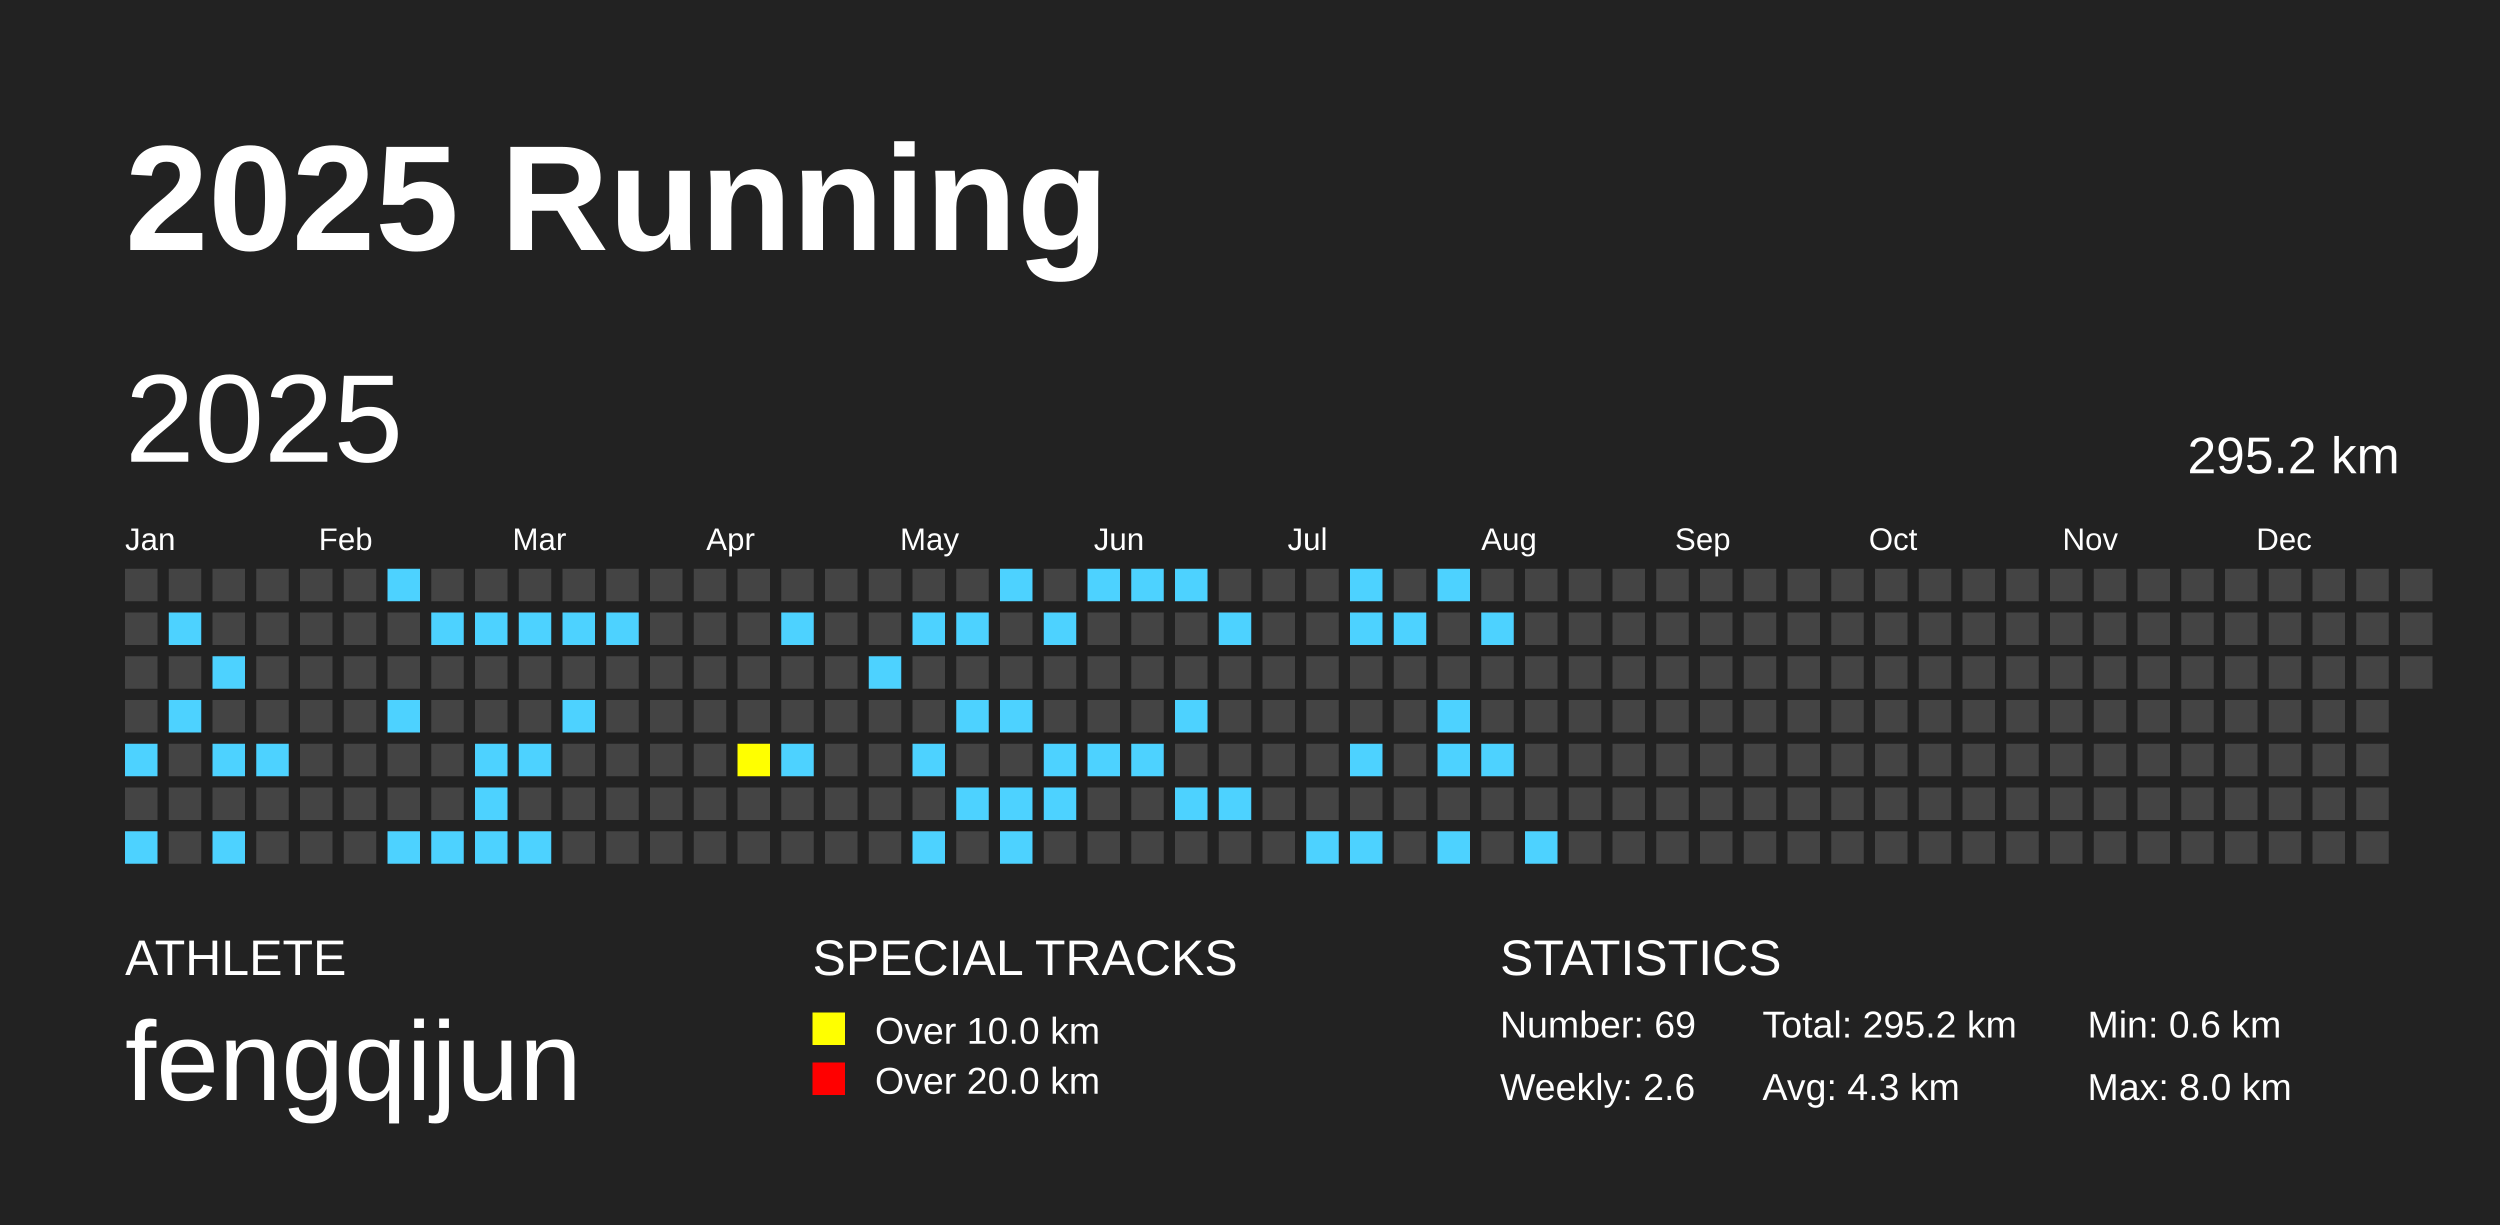
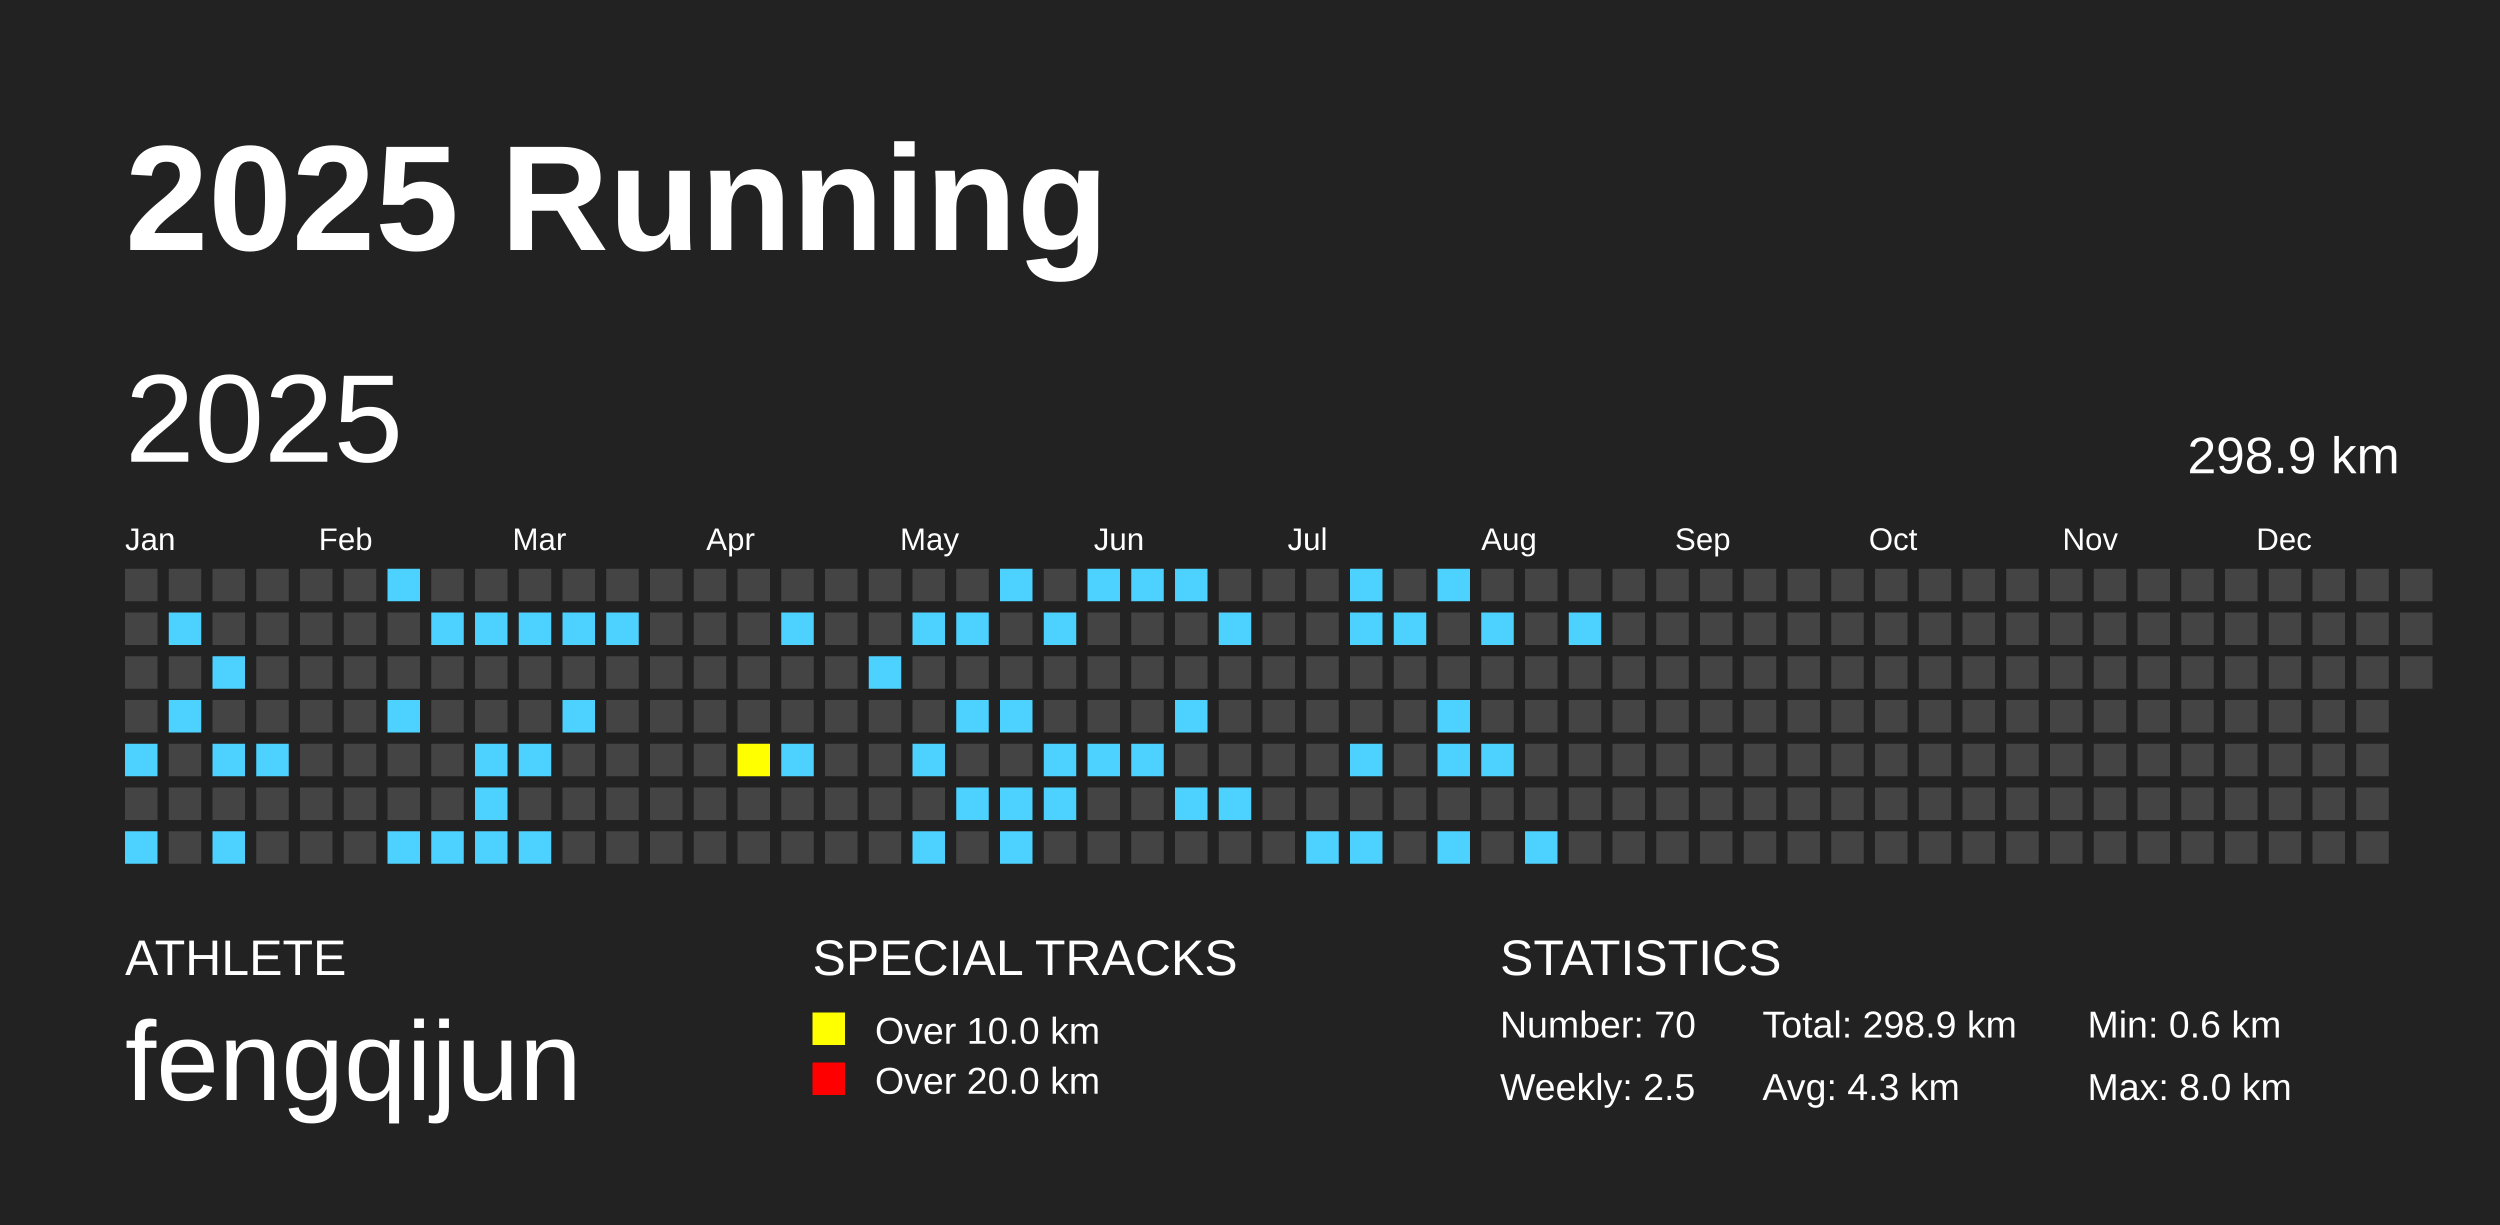
<svg xmlns="http://www.w3.org/2000/svg" baseProfile="full" height="98mm" version="1.1" viewBox="0,0,200,98" width="200mm">
  <defs />
  <rect fill="#222222" height="98" width="200" x="0" y="0" />
  <text fill="#FFFFFF" style="font-size:12px; font-family:Arial; font-weight:bold;" x="10" y="20">2025 Running</text>
  <text fill="#FFFFFF" style="font-size:4px; font-family:Arial" x="10" y="78">ATHLETE</text>
  <text fill="#FFFFFF" style="font-size:9px; font-family:Arial" x="10" y="88">fengqijun</text>
  <text fill="#FFFFFF" style="font-size:4px; font-family:Arial" x="65" y="78">SPECIAL TRACKS</text>
  <rect fill="yellow" height="2.6" width="2.6" x="65" y="81" />
  <text fill="#FFFFFF" style="font-size:3px; font-family:Arial" x="70" y="83.5">Over 10.0 km</text>
  <rect fill="red" height="2.6" width="2.6" x="65" y="85" />
  <text fill="#FFFFFF" style="font-size:3px; font-family:Arial" x="70" y="87.5">Over 20.0 km</text>
  <text fill="#FFFFFF" style="font-size:4px; font-family:Arial" x="120" y="78">STATISTICS</text>
-   <text fill="#FFFFFF" style="font-size:3px; font-family:Arial" x="120" y="83">Number: 69</text>
-   <text fill="#FFFFFF" style="font-size:3px; font-family:Arial" x="120" y="88">Weekly: 2.6</text>
-   <text fill="#FFFFFF" style="font-size:3px; font-family:Arial" x="141" y="83">Total: 295.2 km</text>
+   <text fill="#FFFFFF" style="font-size:3px; font-family:Arial" x="120" y="83">Number: 70</text>
+   <text fill="#FFFFFF" style="font-size:3px; font-family:Arial" x="120" y="88">Weekly: 2.5</text>
+   <text fill="#FFFFFF" style="font-size:3px; font-family:Arial" x="141" y="83">Total: 298.9 km</text>
  <text fill="#FFFFFF" style="font-size:3px; font-family:Arial" x="141" y="88">Avg: 4.3 km</text>
  <text fill="#FFFFFF" style="font-size:3px; font-family:Arial" x="167" y="83">Min: 0.6 km</text>
  <text fill="#FFFFFF" style="font-size:3px; font-family:Arial" x="167" y="88">Max: 8.0 km</text>
  <text dominant-baseline="hanging" fill="#FFFFFF" style="font-size:10.0px; font-family:Arial;" x="10" y="30">2025</text>
-   <text dominant-baseline="hanging" fill="#FFFFFF" style="font-size:4.125px; font-family:Arial;" x="175" y="35">295.2 km</text>
+   <text dominant-baseline="hanging" fill="#FFFFFF" style="font-size:4.125px; font-family:Arial;" x="175" y="35">298.9 km</text>
  <text fill="#FFFFFF" style="font-size:2.5px; font-family:Arial" x="10.0" y="44">Jan</text>
  <text fill="#FFFFFF" style="font-size:2.5px; font-family:Arial" x="25.5" y="44">Feb</text>
  <text fill="#FFFFFF" style="font-size:2.5px; font-family:Arial" x="41.0" y="44">Mar</text>
  <text fill="#FFFFFF" style="font-size:2.5px; font-family:Arial" x="56.5" y="44">Apr</text>
  <text fill="#FFFFFF" style="font-size:2.5px; font-family:Arial" x="72.0" y="44">May</text>
  <text fill="#FFFFFF" style="font-size:2.5px; font-family:Arial" x="87.5" y="44">Jun</text>
  <text fill="#FFFFFF" style="font-size:2.5px; font-family:Arial" x="103.0" y="44">Jul</text>
  <text fill="#FFFFFF" style="font-size:2.5px; font-family:Arial" x="118.5" y="44">Aug</text>
  <text fill="#FFFFFF" style="font-size:2.5px; font-family:Arial" x="134.0" y="44">Sep</text>
  <text fill="#FFFFFF" style="font-size:2.5px; font-family:Arial" x="149.5" y="44">Oct</text>
  <text fill="#FFFFFF" style="font-size:2.5px; font-family:Arial" x="165.0" y="44">Nov</text>
  <text fill="#FFFFFF" style="font-size:2.5px; font-family:Arial" x="180.5" y="44">Dec</text>
  <rect fill="#444444" height="2.6" width="2.6" x="10.0" y="45.5" />
  <rect fill="#444444" height="2.6" width="2.6" x="10.0" y="49.0" />
  <rect fill="#444444" height="2.6" width="2.6" x="10.0" y="52.5" />
  <rect fill="#444444" height="2.6" width="2.6" x="10.0" y="56.0" />
  <rect fill="#4DD2FF" height="2.6" width="2.6" x="10.0" y="59.5" />
  <rect fill="#444444" height="2.6" width="2.6" x="10.0" y="63.0" />
  <rect fill="#4DD2FF" height="2.6" width="2.6" x="10.0" y="66.5" />
  <rect fill="#444444" height="2.6" width="2.6" x="13.5" y="45.5" />
  <rect fill="#4DD2FF" height="2.6" width="2.6" x="13.5" y="49.0" />
  <rect fill="#444444" height="2.6" width="2.6" x="13.5" y="52.5" />
  <rect fill="#4DD2FF" height="2.6" width="2.6" x="13.5" y="56.0" />
  <rect fill="#444444" height="2.6" width="2.6" x="13.5" y="59.5" />
  <rect fill="#444444" height="2.6" width="2.6" x="13.5" y="63.0" />
  <rect fill="#444444" height="2.6" width="2.6" x="13.5" y="66.5" />
  <rect fill="#444444" height="2.6" width="2.6" x="17.0" y="45.5" />
  <rect fill="#444444" height="2.6" width="2.6" x="17.0" y="49.0" />
  <rect fill="#4DD2FF" height="2.6" width="2.6" x="17.0" y="52.5" />
  <rect fill="#444444" height="2.6" width="2.6" x="17.0" y="56.0" />
  <rect fill="#4DD2FF" height="2.6" width="2.6" x="17.0" y="59.5" />
  <rect fill="#444444" height="2.6" width="2.6" x="17.0" y="63.0" />
  <rect fill="#4DD2FF" height="2.6" width="2.6" x="17.0" y="66.5" />
  <rect fill="#444444" height="2.6" width="2.6" x="20.5" y="45.5" />
  <rect fill="#444444" height="2.6" width="2.6" x="20.5" y="49.0" />
  <rect fill="#444444" height="2.6" width="2.6" x="20.5" y="52.5" />
  <rect fill="#444444" height="2.6" width="2.6" x="20.5" y="56.0" />
  <rect fill="#4DD2FF" height="2.6" width="2.6" x="20.5" y="59.5" />
  <rect fill="#444444" height="2.6" width="2.6" x="20.5" y="63.0" />
  <rect fill="#444444" height="2.6" width="2.6" x="20.5" y="66.5" />
  <rect fill="#444444" height="2.6" width="2.6" x="24.0" y="45.5" />
  <rect fill="#444444" height="2.6" width="2.6" x="24.0" y="49.0" />
  <rect fill="#444444" height="2.6" width="2.6" x="24.0" y="52.5" />
  <rect fill="#444444" height="2.6" width="2.6" x="24.0" y="56.0" />
  <rect fill="#444444" height="2.6" width="2.6" x="24.0" y="59.5" />
  <rect fill="#444444" height="2.6" width="2.6" x="24.0" y="63.0" />
  <rect fill="#444444" height="2.6" width="2.6" x="24.0" y="66.5" />
  <rect fill="#444444" height="2.6" width="2.6" x="27.5" y="45.5" />
  <rect fill="#444444" height="2.6" width="2.6" x="27.5" y="49.0" />
  <rect fill="#444444" height="2.6" width="2.6" x="27.5" y="52.5" />
  <rect fill="#444444" height="2.6" width="2.6" x="27.5" y="56.0" />
  <rect fill="#444444" height="2.6" width="2.6" x="27.5" y="59.5" />
  <rect fill="#444444" height="2.6" width="2.6" x="27.5" y="63.0" />
  <rect fill="#444444" height="2.6" width="2.6" x="27.5" y="66.5" />
  <rect fill="#4DD2FF" height="2.6" width="2.6" x="31.0" y="45.5" />
  <rect fill="#444444" height="2.6" width="2.6" x="31.0" y="49.0" />
  <rect fill="#444444" height="2.6" width="2.6" x="31.0" y="52.5" />
  <rect fill="#4DD2FF" height="2.6" width="2.6" x="31.0" y="56.0" />
  <rect fill="#444444" height="2.6" width="2.6" x="31.0" y="59.5" />
  <rect fill="#444444" height="2.6" width="2.6" x="31.0" y="63.0" />
  <rect fill="#4DD2FF" height="2.6" width="2.6" x="31.0" y="66.5" />
  <rect fill="#444444" height="2.6" width="2.6" x="34.5" y="45.5" />
  <rect fill="#4DD2FF" height="2.6" width="2.6" x="34.5" y="49.0" />
  <rect fill="#444444" height="2.6" width="2.6" x="34.5" y="52.5" />
  <rect fill="#444444" height="2.6" width="2.6" x="34.5" y="56.0" />
  <rect fill="#444444" height="2.6" width="2.6" x="34.5" y="59.5" />
  <rect fill="#444444" height="2.6" width="2.6" x="34.5" y="63.0" />
  <rect fill="#4DD2FF" height="2.6" width="2.6" x="34.5" y="66.5" />
  <rect fill="#444444" height="2.6" width="2.6" x="38.0" y="45.5" />
  <rect fill="#4DD2FF" height="2.6" width="2.6" x="38.0" y="49.0" />
  <rect fill="#444444" height="2.6" width="2.6" x="38.0" y="52.5" />
  <rect fill="#444444" height="2.6" width="2.6" x="38.0" y="56.0" />
  <rect fill="#4DD2FF" height="2.6" width="2.6" x="38.0" y="59.5" />
  <rect fill="#4DD2FF" height="2.6" width="2.6" x="38.0" y="63.0" />
  <rect fill="#4DD2FF" height="2.6" width="2.6" x="38.0" y="66.5" />
  <rect fill="#444444" height="2.6" width="2.6" x="41.5" y="45.5" />
  <rect fill="#4DD2FF" height="2.6" width="2.6" x="41.5" y="49.0" />
  <rect fill="#444444" height="2.6" width="2.6" x="41.5" y="52.5" />
  <rect fill="#444444" height="2.6" width="2.6" x="41.5" y="56.0" />
  <rect fill="#4DD2FF" height="2.6" width="2.6" x="41.5" y="59.5" />
  <rect fill="#444444" height="2.6" width="2.6" x="41.5" y="63.0" />
  <rect fill="#4DD2FF" height="2.6" width="2.6" x="41.5" y="66.5" />
  <rect fill="#444444" height="2.6" width="2.6" x="45.0" y="45.5" />
  <rect fill="#4DD2FF" height="2.6" width="2.6" x="45.0" y="49.0" />
  <rect fill="#444444" height="2.6" width="2.6" x="45.0" y="52.5" />
  <rect fill="#4DD2FF" height="2.6" width="2.6" x="45.0" y="56.0" />
  <rect fill="#444444" height="2.6" width="2.6" x="45.0" y="59.5" />
  <rect fill="#444444" height="2.6" width="2.6" x="45.0" y="63.0" />
  <rect fill="#444444" height="2.6" width="2.6" x="45.0" y="66.5" />
  <rect fill="#444444" height="2.6" width="2.6" x="48.5" y="45.5" />
  <rect fill="#4DD2FF" height="2.6" width="2.6" x="48.5" y="49.0" />
  <rect fill="#444444" height="2.6" width="2.6" x="48.5" y="52.5" />
  <rect fill="#444444" height="2.6" width="2.6" x="48.5" y="56.0" />
  <rect fill="#444444" height="2.6" width="2.6" x="48.5" y="59.5" />
  <rect fill="#444444" height="2.6" width="2.6" x="48.5" y="63.0" />
  <rect fill="#444444" height="2.6" width="2.6" x="48.5" y="66.5" />
  <rect fill="#444444" height="2.6" width="2.6" x="52.0" y="45.5" />
  <rect fill="#444444" height="2.6" width="2.6" x="52.0" y="49.0" />
  <rect fill="#444444" height="2.6" width="2.6" x="52.0" y="52.5" />
  <rect fill="#444444" height="2.6" width="2.6" x="52.0" y="56.0" />
  <rect fill="#444444" height="2.6" width="2.6" x="52.0" y="59.5" />
  <rect fill="#444444" height="2.6" width="2.6" x="52.0" y="63.0" />
  <rect fill="#444444" height="2.6" width="2.6" x="52.0" y="66.5" />
  <rect fill="#444444" height="2.6" width="2.6" x="55.5" y="45.5" />
  <rect fill="#444444" height="2.6" width="2.6" x="55.5" y="49.0" />
  <rect fill="#444444" height="2.6" width="2.6" x="55.5" y="52.5" />
  <rect fill="#444444" height="2.6" width="2.6" x="55.5" y="56.0" />
  <rect fill="#444444" height="2.6" width="2.6" x="55.5" y="59.5" />
  <rect fill="#444444" height="2.6" width="2.6" x="55.5" y="63.0" />
  <rect fill="#444444" height="2.6" width="2.6" x="55.5" y="66.5" />
  <rect fill="#444444" height="2.6" width="2.6" x="59.0" y="45.5" />
  <rect fill="#444444" height="2.6" width="2.6" x="59.0" y="49.0" />
  <rect fill="#444444" height="2.6" width="2.6" x="59.0" y="52.5" />
  <rect fill="#444444" height="2.6" width="2.6" x="59.0" y="56.0" />
  <rect fill="yellow" height="2.6" width="2.6" x="59.0" y="59.5" />
  <rect fill="#444444" height="2.6" width="2.6" x="59.0" y="63.0" />
  <rect fill="#444444" height="2.6" width="2.6" x="59.0" y="66.5" />
  <rect fill="#444444" height="2.6" width="2.6" x="62.5" y="45.5" />
  <rect fill="#4DD2FF" height="2.6" width="2.6" x="62.5" y="49.0" />
  <rect fill="#444444" height="2.6" width="2.6" x="62.5" y="52.5" />
  <rect fill="#444444" height="2.6" width="2.6" x="62.5" y="56.0" />
  <rect fill="#4DD2FF" height="2.6" width="2.6" x="62.5" y="59.5" />
  <rect fill="#444444" height="2.6" width="2.6" x="62.5" y="63.0" />
  <rect fill="#444444" height="2.6" width="2.6" x="62.5" y="66.5" />
  <rect fill="#444444" height="2.6" width="2.6" x="66.0" y="45.5" />
  <rect fill="#444444" height="2.6" width="2.6" x="66.0" y="49.0" />
  <rect fill="#444444" height="2.6" width="2.6" x="66.0" y="52.5" />
  <rect fill="#444444" height="2.6" width="2.6" x="66.0" y="56.0" />
  <rect fill="#444444" height="2.6" width="2.6" x="66.0" y="59.5" />
  <rect fill="#444444" height="2.6" width="2.6" x="66.0" y="63.0" />
  <rect fill="#444444" height="2.6" width="2.6" x="66.0" y="66.5" />
  <rect fill="#444444" height="2.6" width="2.6" x="69.5" y="45.5" />
  <rect fill="#444444" height="2.6" width="2.6" x="69.5" y="49.0" />
  <rect fill="#4DD2FF" height="2.6" width="2.6" x="69.5" y="52.5" />
  <rect fill="#444444" height="2.6" width="2.6" x="69.5" y="56.0" />
  <rect fill="#444444" height="2.6" width="2.6" x="69.5" y="59.5" />
  <rect fill="#444444" height="2.6" width="2.6" x="69.5" y="63.0" />
  <rect fill="#444444" height="2.6" width="2.6" x="69.5" y="66.5" />
  <rect fill="#444444" height="2.6" width="2.6" x="73.0" y="45.5" />
  <rect fill="#4DD2FF" height="2.6" width="2.6" x="73.0" y="49.0" />
  <rect fill="#444444" height="2.6" width="2.6" x="73.0" y="52.5" />
  <rect fill="#444444" height="2.6" width="2.6" x="73.0" y="56.0" />
  <rect fill="#4DD2FF" height="2.6" width="2.6" x="73.0" y="59.5" />
  <rect fill="#444444" height="2.6" width="2.6" x="73.0" y="63.0" />
  <rect fill="#4DD2FF" height="2.6" width="2.6" x="73.0" y="66.5" />
  <rect fill="#444444" height="2.6" width="2.6" x="76.5" y="45.5" />
  <rect fill="#4DD2FF" height="2.6" width="2.6" x="76.5" y="49.0" />
  <rect fill="#444444" height="2.6" width="2.6" x="76.5" y="52.5" />
  <rect fill="#4DD2FF" height="2.6" width="2.6" x="76.5" y="56.0" />
  <rect fill="#444444" height="2.6" width="2.6" x="76.5" y="59.5" />
  <rect fill="#4DD2FF" height="2.6" width="2.6" x="76.5" y="63.0" />
  <rect fill="#444444" height="2.6" width="2.6" x="76.5" y="66.5" />
  <rect fill="#4DD2FF" height="2.6" width="2.6" x="80.0" y="45.5" />
  <rect fill="#444444" height="2.6" width="2.6" x="80.0" y="49.0" />
  <rect fill="#444444" height="2.6" width="2.6" x="80.0" y="52.5" />
  <rect fill="#4DD2FF" height="2.6" width="2.6" x="80.0" y="56.0" />
  <rect fill="#444444" height="2.6" width="2.6" x="80.0" y="59.5" />
  <rect fill="#4DD2FF" height="2.6" width="2.6" x="80.0" y="63.0" />
  <rect fill="#4DD2FF" height="2.6" width="2.6" x="80.0" y="66.5" />
  <rect fill="#444444" height="2.6" width="2.6" x="83.5" y="45.5" />
  <rect fill="#4DD2FF" height="2.6" width="2.6" x="83.5" y="49.0" />
  <rect fill="#444444" height="2.6" width="2.6" x="83.5" y="52.5" />
  <rect fill="#444444" height="2.6" width="2.6" x="83.5" y="56.0" />
  <rect fill="#4DD2FF" height="2.6" width="2.6" x="83.5" y="59.5" />
  <rect fill="#4DD2FF" height="2.6" width="2.6" x="83.5" y="63.0" />
  <rect fill="#444444" height="2.6" width="2.6" x="83.5" y="66.5" />
  <rect fill="#4DD2FF" height="2.6" width="2.6" x="87.0" y="45.5" />
  <rect fill="#444444" height="2.6" width="2.6" x="87.0" y="49.0" />
  <rect fill="#444444" height="2.6" width="2.6" x="87.0" y="52.5" />
  <rect fill="#444444" height="2.6" width="2.6" x="87.0" y="56.0" />
  <rect fill="#4DD2FF" height="2.6" width="2.6" x="87.0" y="59.5" />
  <rect fill="#444444" height="2.6" width="2.6" x="87.0" y="63.0" />
  <rect fill="#444444" height="2.6" width="2.6" x="87.0" y="66.5" />
  <rect fill="#4DD2FF" height="2.6" width="2.6" x="90.5" y="45.5" />
  <rect fill="#444444" height="2.6" width="2.6" x="90.5" y="49.0" />
  <rect fill="#444444" height="2.6" width="2.6" x="90.5" y="52.5" />
  <rect fill="#444444" height="2.6" width="2.6" x="90.5" y="56.0" />
  <rect fill="#4DD2FF" height="2.6" width="2.6" x="90.5" y="59.5" />
  <rect fill="#444444" height="2.6" width="2.6" x="90.5" y="63.0" />
  <rect fill="#444444" height="2.6" width="2.6" x="90.5" y="66.5" />
  <rect fill="#4DD2FF" height="2.6" width="2.6" x="94.0" y="45.5" />
  <rect fill="#444444" height="2.6" width="2.6" x="94.0" y="49.0" />
  <rect fill="#444444" height="2.6" width="2.6" x="94.0" y="52.5" />
  <rect fill="#4DD2FF" height="2.6" width="2.6" x="94.0" y="56.0" />
  <rect fill="#444444" height="2.6" width="2.6" x="94.0" y="59.5" />
  <rect fill="#4DD2FF" height="2.6" width="2.6" x="94.0" y="63.0" />
  <rect fill="#444444" height="2.6" width="2.6" x="94.0" y="66.5" />
  <rect fill="#444444" height="2.6" width="2.6" x="97.5" y="45.5" />
  <rect fill="#4DD2FF" height="2.6" width="2.6" x="97.5" y="49.0" />
  <rect fill="#444444" height="2.6" width="2.6" x="97.5" y="52.5" />
  <rect fill="#444444" height="2.6" width="2.6" x="97.5" y="56.0" />
  <rect fill="#444444" height="2.6" width="2.6" x="97.5" y="59.5" />
  <rect fill="#4DD2FF" height="2.6" width="2.6" x="97.5" y="63.0" />
  <rect fill="#444444" height="2.6" width="2.6" x="97.5" y="66.5" />
  <rect fill="#444444" height="2.6" width="2.6" x="101.0" y="45.5" />
  <rect fill="#444444" height="2.6" width="2.6" x="101.0" y="49.0" />
  <rect fill="#444444" height="2.6" width="2.6" x="101.0" y="52.5" />
  <rect fill="#444444" height="2.6" width="2.6" x="101.0" y="56.0" />
  <rect fill="#444444" height="2.6" width="2.6" x="101.0" y="59.5" />
  <rect fill="#444444" height="2.6" width="2.6" x="101.0" y="63.0" />
  <rect fill="#444444" height="2.6" width="2.6" x="101.0" y="66.5" />
  <rect fill="#444444" height="2.6" width="2.6" x="104.5" y="45.5" />
  <rect fill="#444444" height="2.6" width="2.6" x="104.5" y="49.0" />
  <rect fill="#444444" height="2.6" width="2.6" x="104.5" y="52.5" />
  <rect fill="#444444" height="2.6" width="2.6" x="104.5" y="56.0" />
  <rect fill="#444444" height="2.6" width="2.6" x="104.5" y="59.5" />
  <rect fill="#444444" height="2.6" width="2.6" x="104.5" y="63.0" />
  <rect fill="#4DD2FF" height="2.6" width="2.6" x="104.5" y="66.5" />
  <rect fill="#4DD2FF" height="2.6" width="2.6" x="108.0" y="45.5" />
  <rect fill="#4DD2FF" height="2.6" width="2.6" x="108.0" y="49.0" />
  <rect fill="#444444" height="2.6" width="2.6" x="108.0" y="52.5" />
  <rect fill="#444444" height="2.6" width="2.6" x="108.0" y="56.0" />
  <rect fill="#4DD2FF" height="2.6" width="2.6" x="108.0" y="59.5" />
  <rect fill="#444444" height="2.6" width="2.6" x="108.0" y="63.0" />
  <rect fill="#4DD2FF" height="2.6" width="2.6" x="108.0" y="66.5" />
  <rect fill="#444444" height="2.6" width="2.6" x="111.5" y="45.5" />
  <rect fill="#4DD2FF" height="2.6" width="2.6" x="111.5" y="49.0" />
  <rect fill="#444444" height="2.6" width="2.6" x="111.5" y="52.5" />
  <rect fill="#444444" height="2.6" width="2.6" x="111.5" y="56.0" />
  <rect fill="#444444" height="2.6" width="2.6" x="111.5" y="59.5" />
  <rect fill="#444444" height="2.6" width="2.6" x="111.5" y="63.0" />
  <rect fill="#444444" height="2.6" width="2.6" x="111.5" y="66.5" />
  <rect fill="#4DD2FF" height="2.6" width="2.6" x="115.0" y="45.5" />
  <rect fill="#444444" height="2.6" width="2.6" x="115.0" y="49.0" />
  <rect fill="#444444" height="2.6" width="2.6" x="115.0" y="52.5" />
  <rect fill="#4DD2FF" height="2.6" width="2.6" x="115.0" y="56.0" />
  <rect fill="#4DD2FF" height="2.6" width="2.6" x="115.0" y="59.5" />
  <rect fill="#444444" height="2.6" width="2.6" x="115.0" y="63.0" />
  <rect fill="#4DD2FF" height="2.6" width="2.6" x="115.0" y="66.5" />
  <rect fill="#444444" height="2.6" width="2.6" x="118.5" y="45.5" />
  <rect fill="#4DD2FF" height="2.6" width="2.6" x="118.5" y="49.0" />
  <rect fill="#444444" height="2.6" width="2.6" x="118.5" y="52.5" />
  <rect fill="#444444" height="2.6" width="2.6" x="118.5" y="56.0" />
  <rect fill="#4DD2FF" height="2.6" width="2.6" x="118.5" y="59.5" />
  <rect fill="#444444" height="2.6" width="2.6" x="118.5" y="63.0" />
  <rect fill="#444444" height="2.6" width="2.6" x="118.5" y="66.5" />
  <rect fill="#444444" height="2.6" width="2.6" x="122.0" y="45.5" />
  <rect fill="#444444" height="2.6" width="2.6" x="122.0" y="49.0" />
  <rect fill="#444444" height="2.6" width="2.6" x="122.0" y="52.5" />
  <rect fill="#444444" height="2.6" width="2.6" x="122.0" y="56.0" />
  <rect fill="#444444" height="2.6" width="2.6" x="122.0" y="59.5" />
  <rect fill="#444444" height="2.6" width="2.6" x="122.0" y="63.0" />
  <rect fill="#4DD2FF" height="2.6" width="2.6" x="122.0" y="66.5" />
  <rect fill="#444444" height="2.6" width="2.6" x="125.5" y="45.5" />
-   <rect fill="#444444" height="2.6" width="2.6" x="125.5" y="49.0" />
+   <rect fill="#4DD2FF" height="2.6" width="2.6" x="125.5" y="49.0" />
  <rect fill="#444444" height="2.6" width="2.6" x="125.5" y="52.5" />
  <rect fill="#444444" height="2.6" width="2.6" x="125.5" y="56.0" />
  <rect fill="#444444" height="2.6" width="2.6" x="125.5" y="59.5" />
  <rect fill="#444444" height="2.6" width="2.6" x="125.5" y="63.0" />
  <rect fill="#444444" height="2.6" width="2.6" x="125.5" y="66.5" />
  <rect fill="#444444" height="2.6" width="2.6" x="129.0" y="45.5" />
  <rect fill="#444444" height="2.6" width="2.6" x="129.0" y="49.0" />
  <rect fill="#444444" height="2.6" width="2.6" x="129.0" y="52.5" />
  <rect fill="#444444" height="2.6" width="2.6" x="129.0" y="56.0" />
  <rect fill="#444444" height="2.6" width="2.6" x="129.0" y="59.5" />
  <rect fill="#444444" height="2.6" width="2.6" x="129.0" y="63.0" />
  <rect fill="#444444" height="2.6" width="2.6" x="129.0" y="66.5" />
  <rect fill="#444444" height="2.6" width="2.6" x="132.5" y="45.5" />
  <rect fill="#444444" height="2.6" width="2.6" x="132.5" y="49.0" />
  <rect fill="#444444" height="2.6" width="2.6" x="132.5" y="52.5" />
  <rect fill="#444444" height="2.6" width="2.6" x="132.5" y="56.0" />
  <rect fill="#444444" height="2.6" width="2.6" x="132.5" y="59.5" />
  <rect fill="#444444" height="2.6" width="2.6" x="132.5" y="63.0" />
  <rect fill="#444444" height="2.6" width="2.6" x="132.5" y="66.5" />
  <rect fill="#444444" height="2.6" width="2.6" x="136.0" y="45.5" />
  <rect fill="#444444" height="2.6" width="2.6" x="136.0" y="49.0" />
  <rect fill="#444444" height="2.6" width="2.6" x="136.0" y="52.5" />
  <rect fill="#444444" height="2.6" width="2.6" x="136.0" y="56.0" />
  <rect fill="#444444" height="2.6" width="2.6" x="136.0" y="59.5" />
  <rect fill="#444444" height="2.6" width="2.6" x="136.0" y="63.0" />
  <rect fill="#444444" height="2.6" width="2.6" x="136.0" y="66.5" />
  <rect fill="#444444" height="2.6" width="2.6" x="139.5" y="45.5" />
  <rect fill="#444444" height="2.6" width="2.6" x="139.5" y="49.0" />
  <rect fill="#444444" height="2.6" width="2.6" x="139.5" y="52.5" />
  <rect fill="#444444" height="2.6" width="2.6" x="139.5" y="56.0" />
  <rect fill="#444444" height="2.6" width="2.6" x="139.5" y="59.5" />
  <rect fill="#444444" height="2.6" width="2.6" x="139.5" y="63.0" />
  <rect fill="#444444" height="2.6" width="2.6" x="139.5" y="66.5" />
  <rect fill="#444444" height="2.6" width="2.6" x="143.0" y="45.5" />
  <rect fill="#444444" height="2.6" width="2.6" x="143.0" y="49.0" />
  <rect fill="#444444" height="2.6" width="2.6" x="143.0" y="52.5" />
  <rect fill="#444444" height="2.6" width="2.6" x="143.0" y="56.0" />
  <rect fill="#444444" height="2.6" width="2.6" x="143.0" y="59.5" />
  <rect fill="#444444" height="2.6" width="2.6" x="143.0" y="63.0" />
  <rect fill="#444444" height="2.6" width="2.6" x="143.0" y="66.5" />
  <rect fill="#444444" height="2.6" width="2.6" x="146.5" y="45.5" />
  <rect fill="#444444" height="2.6" width="2.6" x="146.5" y="49.0" />
  <rect fill="#444444" height="2.6" width="2.6" x="146.5" y="52.5" />
  <rect fill="#444444" height="2.6" width="2.6" x="146.5" y="56.0" />
  <rect fill="#444444" height="2.6" width="2.6" x="146.5" y="59.5" />
  <rect fill="#444444" height="2.6" width="2.6" x="146.5" y="63.0" />
  <rect fill="#444444" height="2.6" width="2.6" x="146.5" y="66.5" />
  <rect fill="#444444" height="2.6" width="2.6" x="150.0" y="45.5" />
  <rect fill="#444444" height="2.6" width="2.6" x="150.0" y="49.0" />
  <rect fill="#444444" height="2.6" width="2.6" x="150.0" y="52.5" />
  <rect fill="#444444" height="2.6" width="2.6" x="150.0" y="56.0" />
  <rect fill="#444444" height="2.6" width="2.6" x="150.0" y="59.5" />
  <rect fill="#444444" height="2.6" width="2.6" x="150.0" y="63.0" />
  <rect fill="#444444" height="2.6" width="2.6" x="150.0" y="66.5" />
  <rect fill="#444444" height="2.6" width="2.6" x="153.5" y="45.5" />
  <rect fill="#444444" height="2.6" width="2.6" x="153.5" y="49.0" />
  <rect fill="#444444" height="2.6" width="2.6" x="153.5" y="52.5" />
  <rect fill="#444444" height="2.6" width="2.6" x="153.5" y="56.0" />
  <rect fill="#444444" height="2.6" width="2.6" x="153.5" y="59.5" />
  <rect fill="#444444" height="2.6" width="2.6" x="153.5" y="63.0" />
  <rect fill="#444444" height="2.6" width="2.6" x="153.5" y="66.5" />
  <rect fill="#444444" height="2.6" width="2.6" x="157.0" y="45.5" />
  <rect fill="#444444" height="2.6" width="2.6" x="157.0" y="49.0" />
  <rect fill="#444444" height="2.6" width="2.6" x="157.0" y="52.5" />
  <rect fill="#444444" height="2.6" width="2.6" x="157.0" y="56.0" />
  <rect fill="#444444" height="2.6" width="2.6" x="157.0" y="59.5" />
  <rect fill="#444444" height="2.6" width="2.6" x="157.0" y="63.0" />
  <rect fill="#444444" height="2.6" width="2.6" x="157.0" y="66.5" />
  <rect fill="#444444" height="2.6" width="2.6" x="160.5" y="45.5" />
  <rect fill="#444444" height="2.6" width="2.6" x="160.5" y="49.0" />
  <rect fill="#444444" height="2.6" width="2.6" x="160.5" y="52.5" />
  <rect fill="#444444" height="2.6" width="2.6" x="160.5" y="56.0" />
  <rect fill="#444444" height="2.6" width="2.6" x="160.5" y="59.5" />
  <rect fill="#444444" height="2.6" width="2.6" x="160.5" y="63.0" />
  <rect fill="#444444" height="2.6" width="2.6" x="160.5" y="66.5" />
  <rect fill="#444444" height="2.6" width="2.6" x="164.0" y="45.5" />
  <rect fill="#444444" height="2.6" width="2.6" x="164.0" y="49.0" />
  <rect fill="#444444" height="2.6" width="2.6" x="164.0" y="52.5" />
  <rect fill="#444444" height="2.6" width="2.6" x="164.0" y="56.0" />
  <rect fill="#444444" height="2.6" width="2.6" x="164.0" y="59.5" />
  <rect fill="#444444" height="2.6" width="2.6" x="164.0" y="63.0" />
  <rect fill="#444444" height="2.6" width="2.6" x="164.0" y="66.5" />
  <rect fill="#444444" height="2.6" width="2.6" x="167.5" y="45.5" />
  <rect fill="#444444" height="2.6" width="2.6" x="167.5" y="49.0" />
  <rect fill="#444444" height="2.6" width="2.6" x="167.5" y="52.5" />
  <rect fill="#444444" height="2.6" width="2.6" x="167.5" y="56.0" />
  <rect fill="#444444" height="2.6" width="2.6" x="167.5" y="59.5" />
  <rect fill="#444444" height="2.6" width="2.6" x="167.5" y="63.0" />
  <rect fill="#444444" height="2.6" width="2.6" x="167.5" y="66.5" />
  <rect fill="#444444" height="2.6" width="2.6" x="171.0" y="45.5" />
  <rect fill="#444444" height="2.6" width="2.6" x="171.0" y="49.0" />
  <rect fill="#444444" height="2.6" width="2.6" x="171.0" y="52.5" />
  <rect fill="#444444" height="2.6" width="2.6" x="171.0" y="56.0" />
  <rect fill="#444444" height="2.6" width="2.6" x="171.0" y="59.5" />
  <rect fill="#444444" height="2.6" width="2.6" x="171.0" y="63.0" />
  <rect fill="#444444" height="2.6" width="2.6" x="171.0" y="66.5" />
  <rect fill="#444444" height="2.6" width="2.6" x="174.5" y="45.5" />
  <rect fill="#444444" height="2.6" width="2.6" x="174.5" y="49.0" />
  <rect fill="#444444" height="2.6" width="2.6" x="174.5" y="52.5" />
  <rect fill="#444444" height="2.6" width="2.6" x="174.5" y="56.0" />
  <rect fill="#444444" height="2.6" width="2.6" x="174.5" y="59.5" />
  <rect fill="#444444" height="2.6" width="2.6" x="174.5" y="63.0" />
  <rect fill="#444444" height="2.6" width="2.6" x="174.5" y="66.5" />
  <rect fill="#444444" height="2.6" width="2.6" x="178.0" y="45.5" />
  <rect fill="#444444" height="2.6" width="2.6" x="178.0" y="49.0" />
  <rect fill="#444444" height="2.6" width="2.6" x="178.0" y="52.5" />
  <rect fill="#444444" height="2.6" width="2.6" x="178.0" y="56.0" />
  <rect fill="#444444" height="2.6" width="2.6" x="178.0" y="59.5" />
  <rect fill="#444444" height="2.6" width="2.6" x="178.0" y="63.0" />
  <rect fill="#444444" height="2.6" width="2.6" x="178.0" y="66.5" />
  <rect fill="#444444" height="2.6" width="2.6" x="181.5" y="45.5" />
  <rect fill="#444444" height="2.6" width="2.6" x="181.5" y="49.0" />
  <rect fill="#444444" height="2.6" width="2.6" x="181.5" y="52.5" />
  <rect fill="#444444" height="2.6" width="2.6" x="181.5" y="56.0" />
  <rect fill="#444444" height="2.6" width="2.6" x="181.5" y="59.5" />
  <rect fill="#444444" height="2.6" width="2.6" x="181.5" y="63.0" />
  <rect fill="#444444" height="2.6" width="2.6" x="181.5" y="66.5" />
  <rect fill="#444444" height="2.6" width="2.6" x="185.0" y="45.5" />
  <rect fill="#444444" height="2.6" width="2.6" x="185.0" y="49.0" />
  <rect fill="#444444" height="2.6" width="2.6" x="185.0" y="52.5" />
  <rect fill="#444444" height="2.6" width="2.6" x="185.0" y="56.0" />
  <rect fill="#444444" height="2.6" width="2.6" x="185.0" y="59.5" />
  <rect fill="#444444" height="2.6" width="2.6" x="185.0" y="63.0" />
  <rect fill="#444444" height="2.6" width="2.6" x="185.0" y="66.5" />
  <rect fill="#444444" height="2.6" width="2.6" x="188.5" y="45.5" />
  <rect fill="#444444" height="2.6" width="2.6" x="188.5" y="49.0" />
  <rect fill="#444444" height="2.6" width="2.6" x="188.5" y="52.5" />
  <rect fill="#444444" height="2.6" width="2.6" x="188.5" y="56.0" />
  <rect fill="#444444" height="2.6" width="2.6" x="188.5" y="59.5" />
  <rect fill="#444444" height="2.6" width="2.6" x="188.5" y="63.0" />
  <rect fill="#444444" height="2.6" width="2.6" x="188.5" y="66.5" />
  <rect fill="#444444" height="2.6" width="2.6" x="192.0" y="45.5" />
  <rect fill="#444444" height="2.6" width="2.6" x="192.0" y="49.0" />
  <rect fill="#444444" height="2.6" width="2.6" x="192.0" y="52.5" />
</svg>
